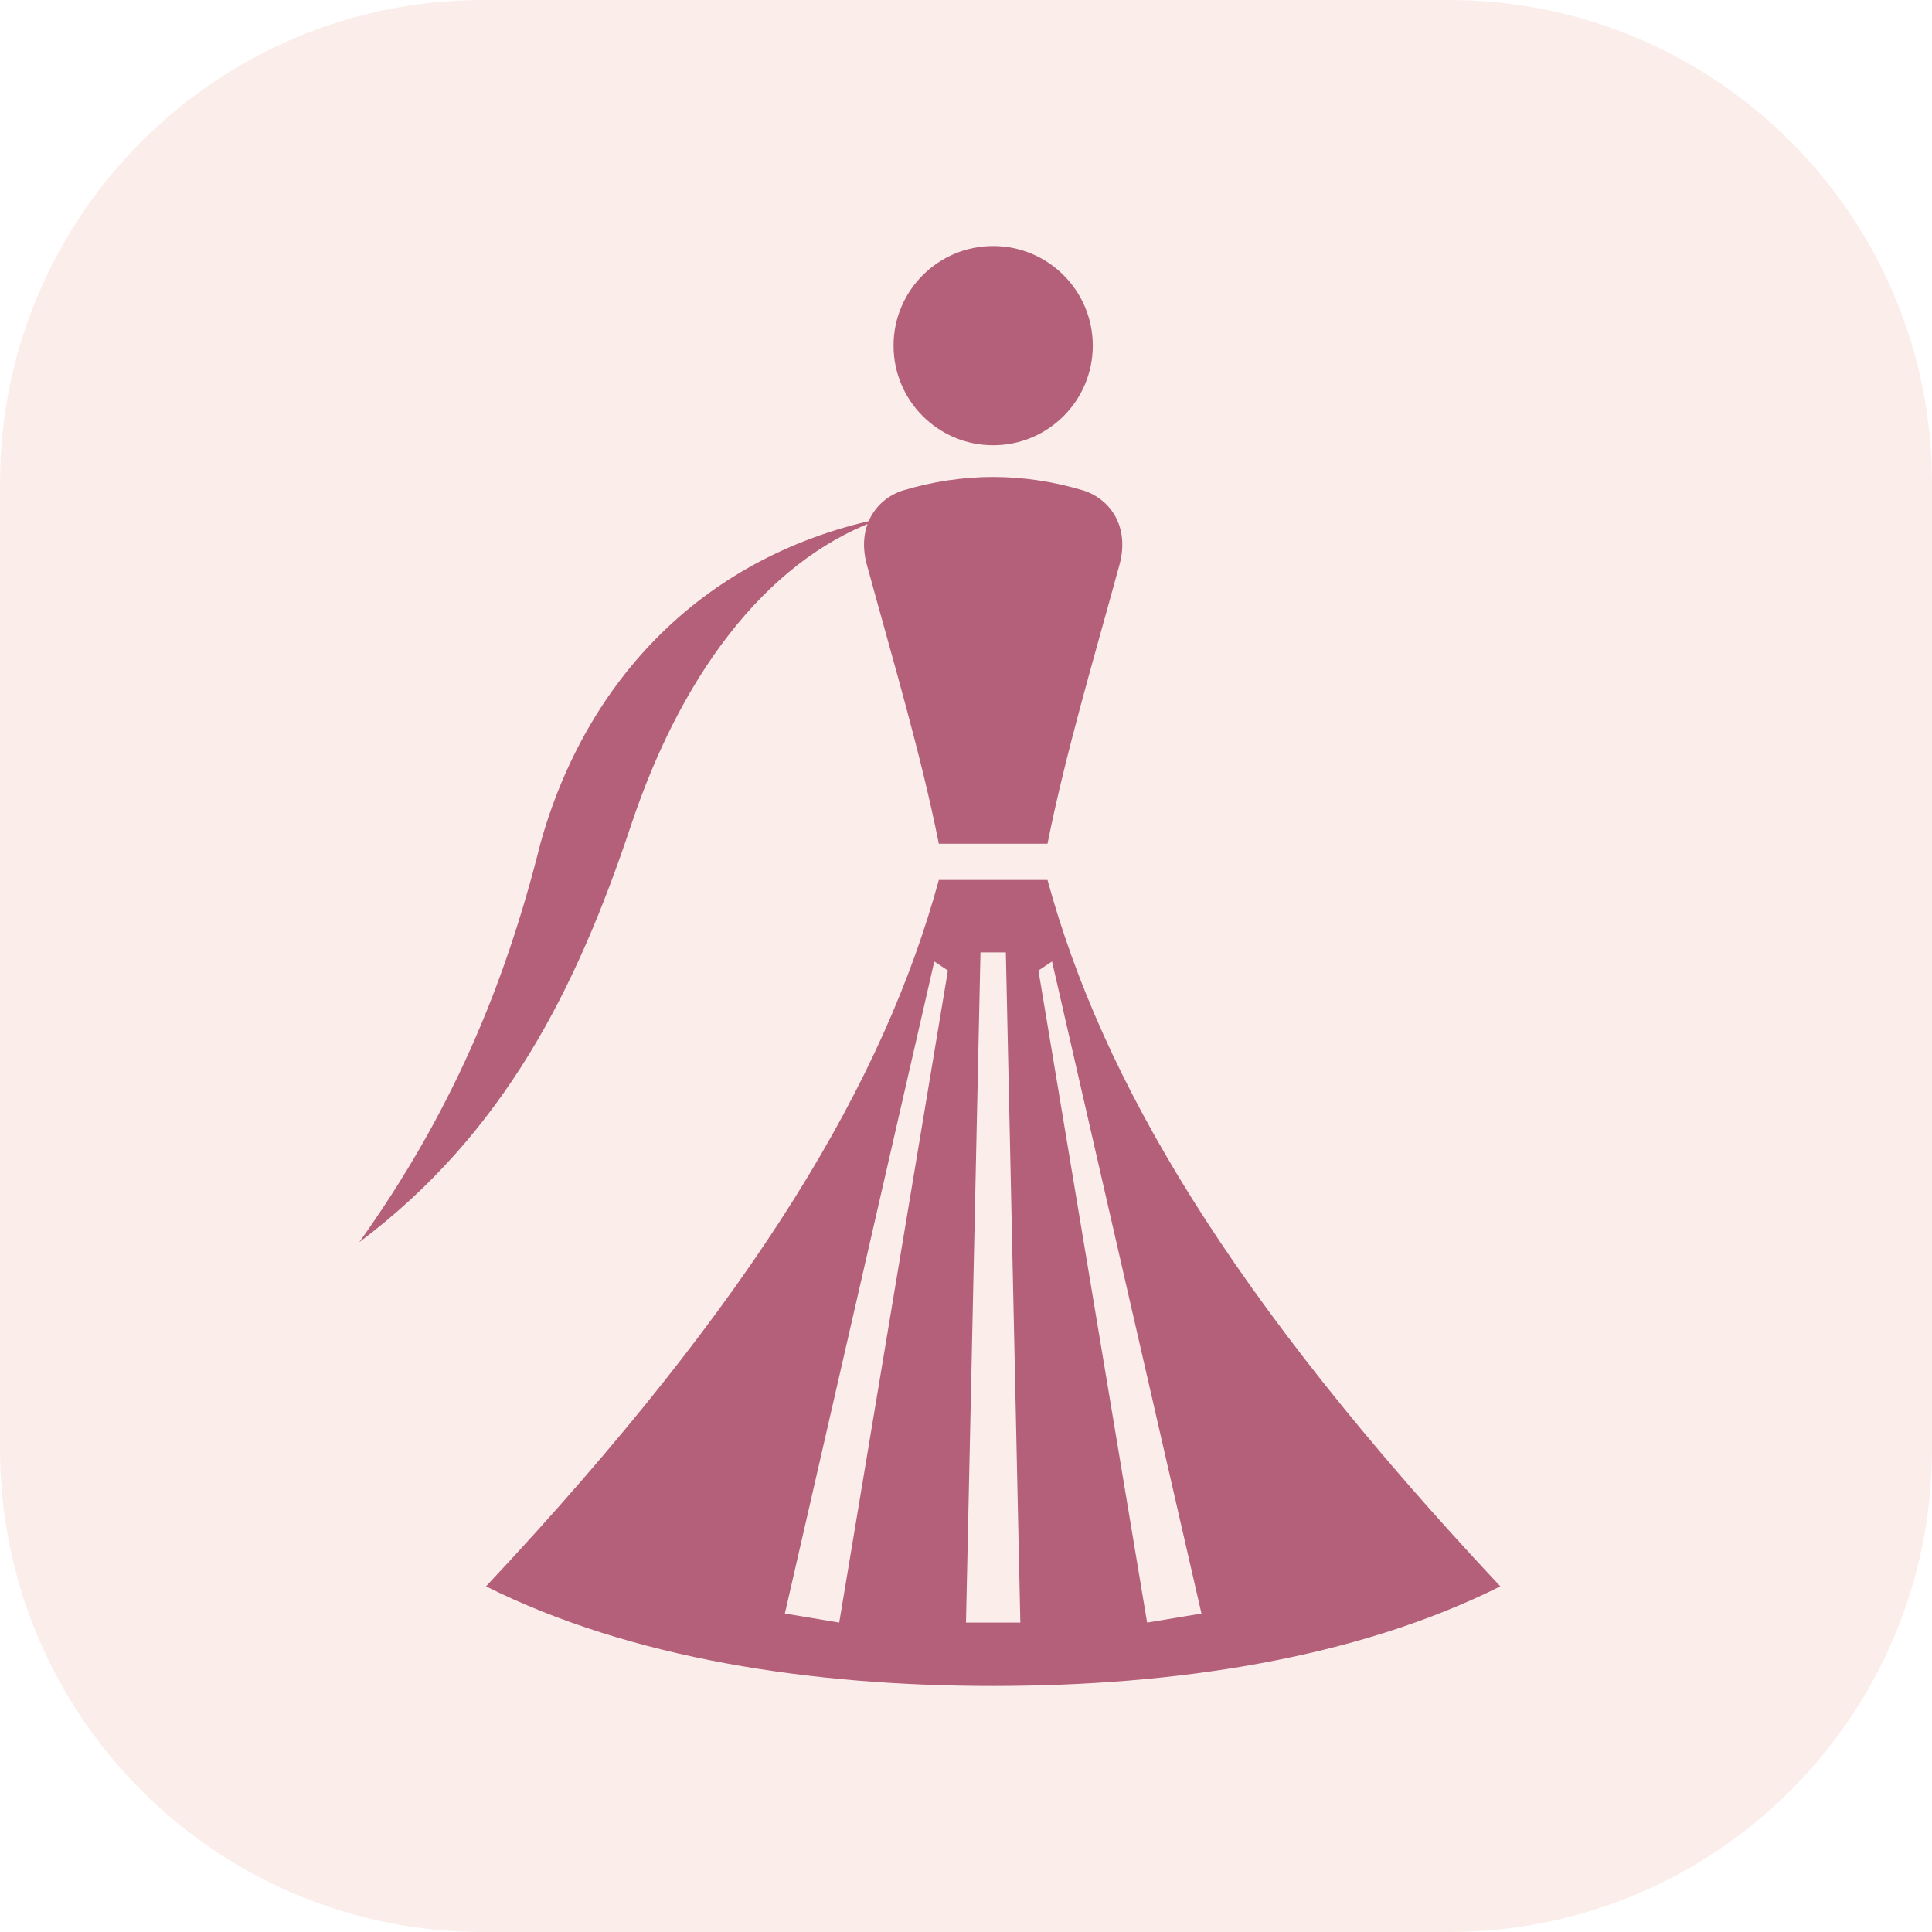
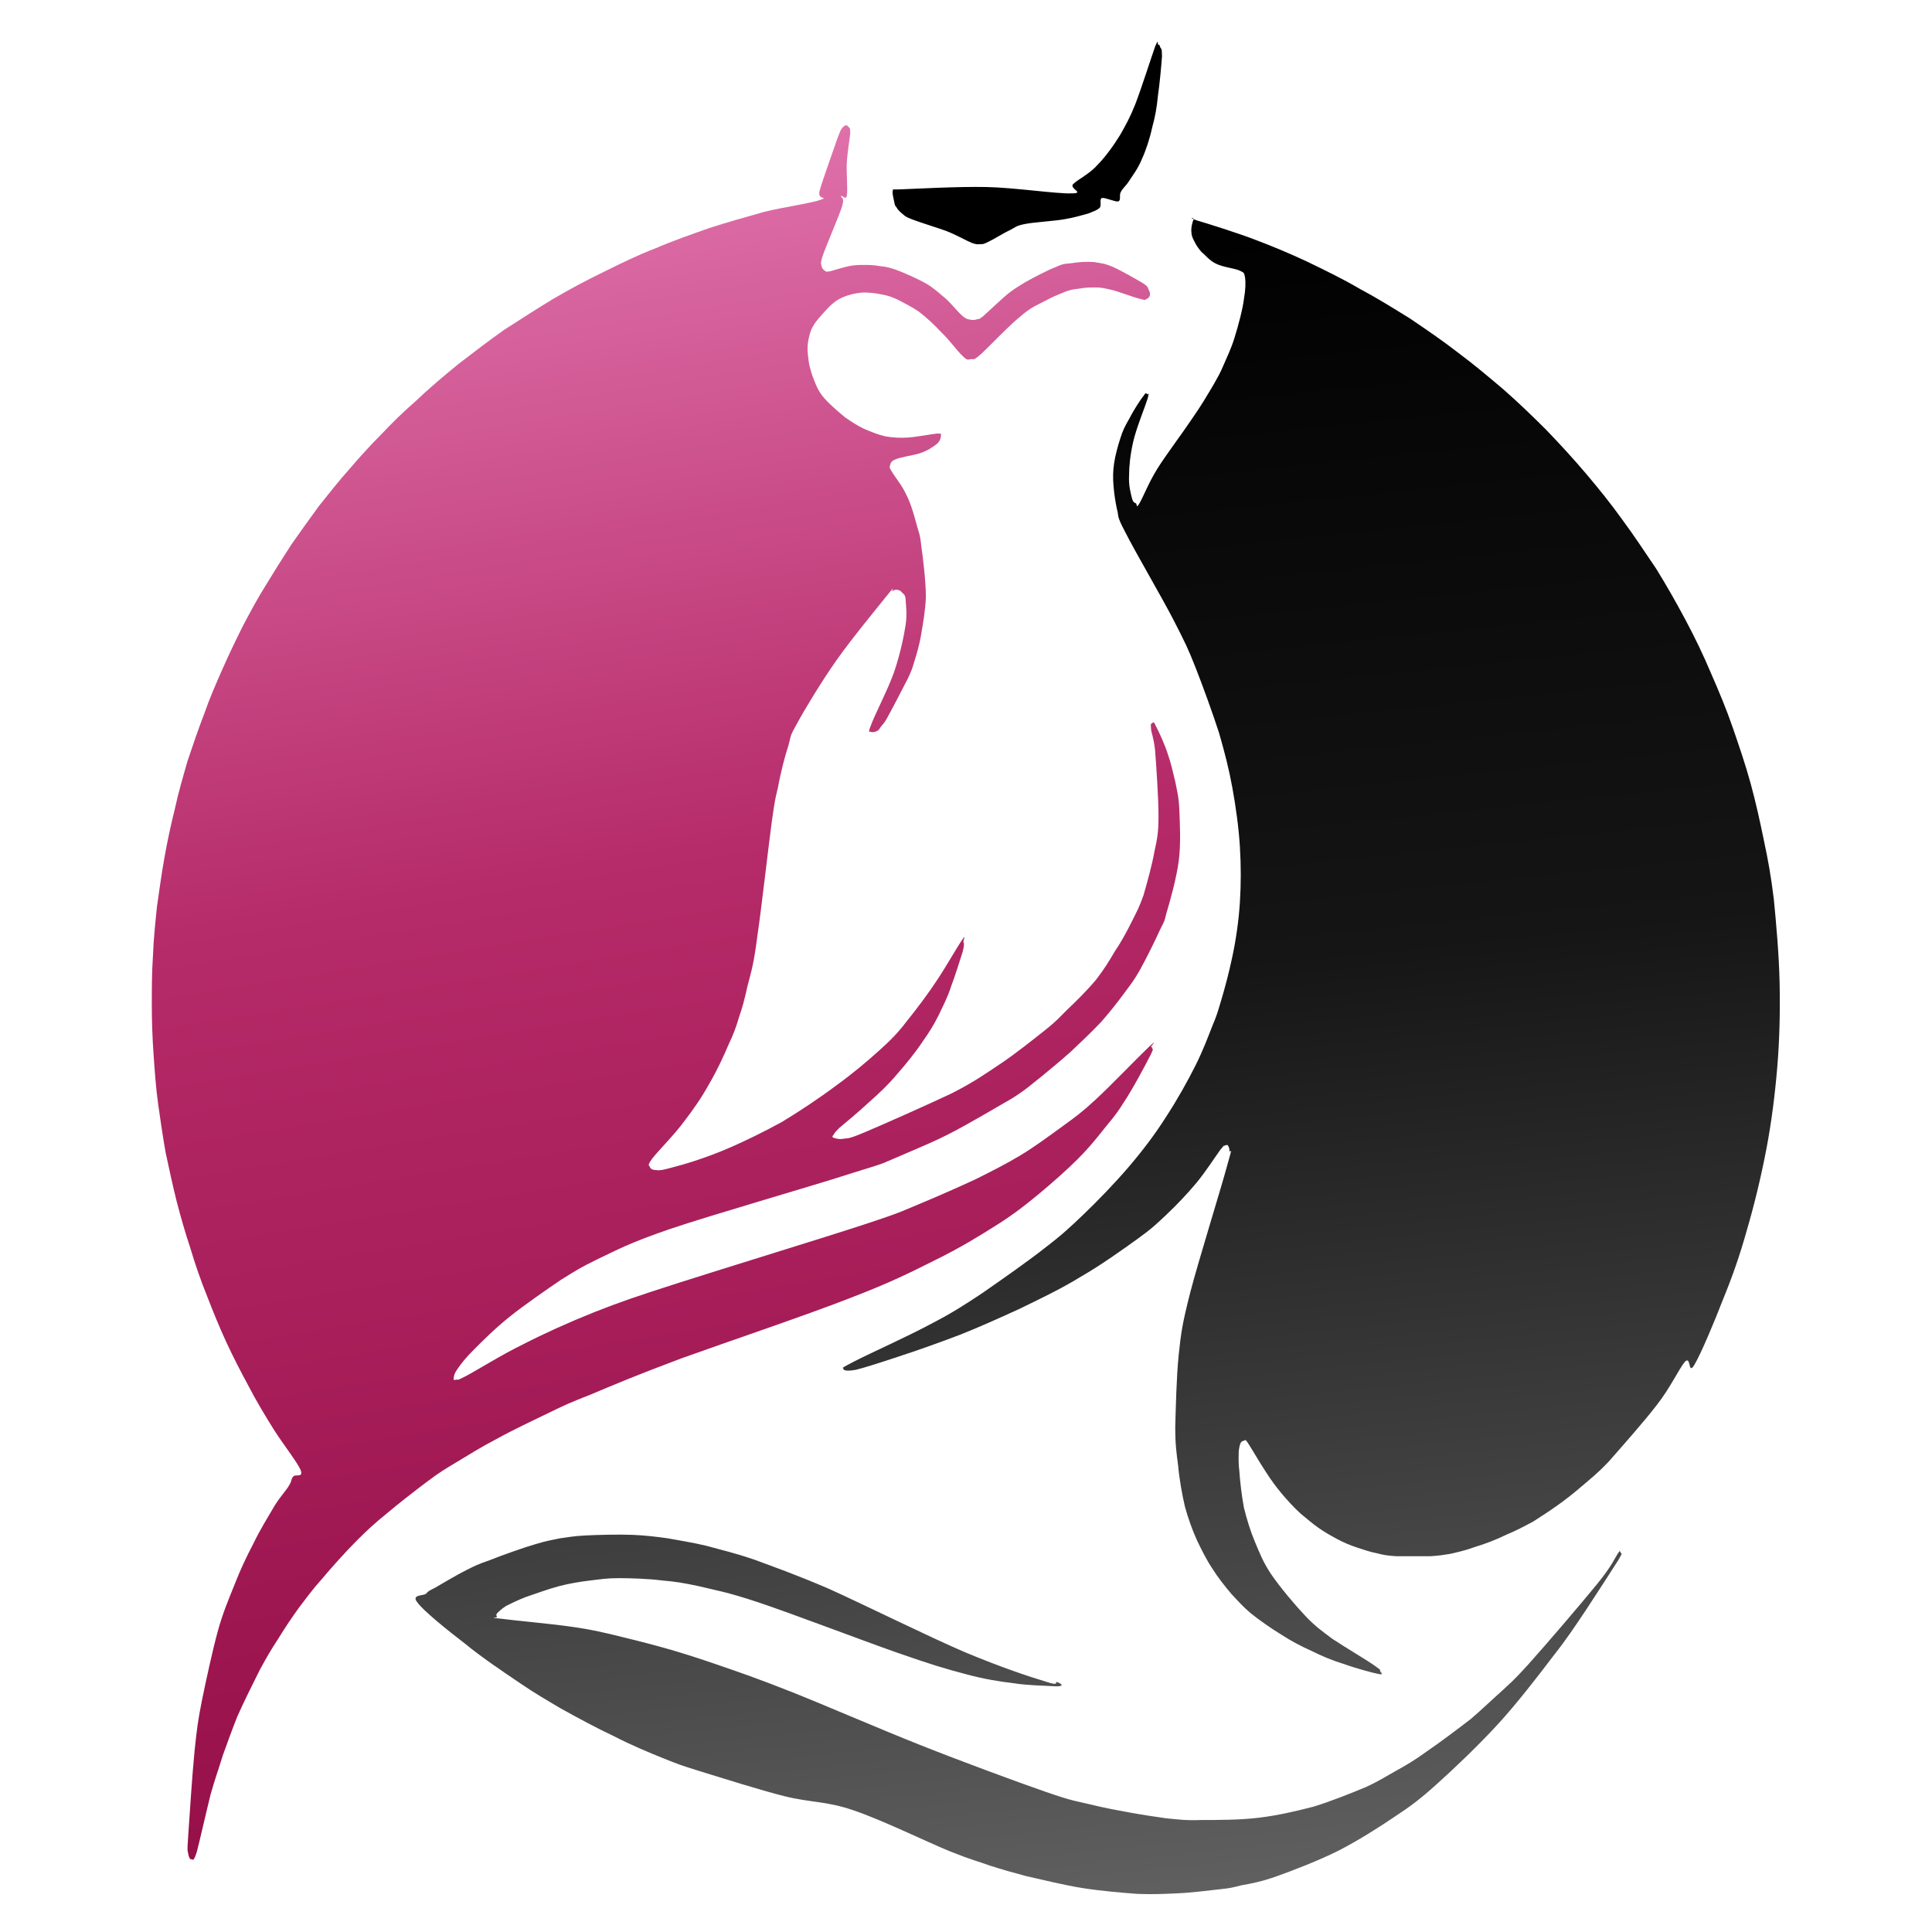
- <svg xmlns="http://www.w3.org/2000/svg" viewBox="0 0 64 64">
-   <rect width="64" height="64" rx="16" fill="#fbeeea" />
-   <g transform="translate(2.90,2.75) scale(0.3)">
-     <circle cx="100" cy="29" r="11" fill="#b5607a" />
-     <path d="M90,45 Q100,42 110,45 C113,46 115,49 114,53 C111,64 108,74 106,84 L94,84 C92,74 89,64 86,53 C85,49 87,46 90,45 Z" fill="#b5607a" />
-     <path d="M94,88 L106,88 C112,110 126,134 156,166 C140,174 120,177 100,177 C80,177 60,174 44,166 C74,134 88,110 94,88 Z M98.6,96 L101.4,96 L103,170 L97,170 Z M93.5,97 L95,98 L83,170 L77,169 Z M105,98 L106.5,97 L123,169 L117,170 Z" fill="#b5607a" fill-rule="evenodd" />
-     <path d="M88,48 C76,52 66,64 60,82 C54,100 46,116 30,128 C40,114 46,100 50,84 C55,66 68,52 88,48 Z" fill="#b5607a" />
+ <svg xmlns="http://www.w3.org/2000/svg" viewBox="-16.9 5.6 334.7 334.7" width="64" height="64">
+   <defs>
+     <linearGradient id="fm" gradientUnits="userSpaceOnUse" x1="60" y1="20" x2="110" y2="330">
+       <stop offset="0" stop-color="#e57bb4" />
+       <stop offset="0.45" stop-color="#b52a68" />
+       <stop offset="1" stop-color="#930d45" />
+     </linearGradient>
+     <linearGradient id="fk" gradientUnits="userSpaceOnUse" x1="200" y1="40" x2="230" y2="330">
+       <stop offset="0" stop-color="#000000" />
+       <stop offset="0.45" stop-color="#151515" />
+       <stop offset="1" stop-color="#606060" />
+     </linearGradient>
+   </defs>
+   <g transform="translate(0.00,0.00)">
+     <path d="M129.6,27.3C129.4,27.4 129.1,27.6 128.9,27.9C128.7,28.3 128.9,27.7 128.2,29.5C127.6,31.3 125.6,36.8 125.1,38.6C124.6,40.4 126.8,39.6 125.3,40.2C123.7,40.8 118.7,41.5 115.5,42.3C112.3,43.2 109.1,44.1 106,45.1C102.9,46.2 99.7,47.3 96.7,48.6C93.6,49.8 90.7,51.2 87.7,52.7C84.8,54.1 81.8,55.7 78.9,57.4C76.1,59.1 73.3,60.9 70.5,62.7C67.8,64.6 65.2,66.6 62.6,68.6C60,70.7 57.3,73 55.1,75.1C52.8,77.1 51,78.9 49.1,80.9C47.2,82.8 45.4,84.8 43.6,86.9C41.8,88.9 40.1,91.1 38.4,93.2C36.8,95.4 35.2,97.6 33.6,99.9C32.1,102.2 30.6,104.6 29.2,106.9C27.7,109.3 26.4,111.7 25.1,114.2C23.9,116.6 22.7,119.1 21.6,121.6C20.5,124.1 19.4,126.6 18.5,129.2C17.5,131.8 16.5,134.7 15.6,137.4C14.8,140.2 14,142.9 13.4,145.7C12.7,148.5 12.1,151.3 11.6,154.1C11.1,156.9 10.7,159.8 10.3,162.6C10,165.5 9.7,168.3 9.6,171.2C9.4,174 9.4,176.9 9.4,179.7C9.4,182.5 9.5,185.4 9.7,188.2C9.9,191.1 10.1,194 10.5,196.9C10.9,199.7 11.3,202.5 11.8,205.3C12.4,208.1 13,210.9 13.7,213.7C14.4,216.4 15.2,219.2 16.1,221.9C16.9,224.6 17.9,227.5 19,230.2C20,232.8 21.1,235.5 22.3,238.1C23.5,240.7 24.8,243.2 26.2,245.8C27.5,248.3 29,250.8 30.5,253.2C32,255.6 34.6,258.9 35.2,260.3C35.7,261.7 34.2,260.9 33.9,261.4C33.5,261.8 33.7,262.1 33.2,262.9C32.7,263.8 31.7,264.8 30.7,266.4C29.7,268.1 28.1,270.7 27,273C25.8,275.3 24.7,277.6 23.7,280.2C22.7,282.7 21.7,285 20.8,288.3C19.9,291.6 18.8,296.7 18.1,300.1C17.4,303.6 17.2,305.1 16.8,309C16.4,313 15.9,320.8 15.7,323.7C15.5,326.7 15.6,326 15.7,326.7C15.8,327.3 16,327.8 16.3,327.7C16.5,327.7 16.6,328.3 17.2,326.4C17.7,324.5 18.9,319.2 19.6,316.4C20.4,313.6 21,312 21.7,309.7C22.5,307.5 23.2,305.5 24.2,303C25.3,300.5 27,297.1 28.1,294.9C29.3,292.7 30.1,291.3 31.3,289.5C32.4,287.7 33.6,285.9 34.9,284.1C36.2,282.4 37.2,281 38.9,279.1C40.5,277.2 43,274.4 44.9,272.5C46.7,270.7 48,269.5 50.1,267.8C52.1,266.1 55.2,263.7 57.2,262.2C59.2,260.7 60.2,260.1 62.2,258.9C64.2,257.7 66.4,256.3 69.1,254.9C71.8,253.4 75.8,251.5 78.5,250.2C81.2,248.9 81.6,248.7 85.4,247.2C89.2,245.6 93.7,243.7 101.2,240.9C108.7,238.2 122.9,233.4 130.3,230.5C137.6,227.7 140.9,226 145.1,223.9C149.4,221.8 152.8,219.7 155.8,217.8C158.8,215.9 160.7,214.4 163,212.5C165.3,210.6 168,208.2 169.7,206.5C171.5,204.7 172.4,203.6 173.7,202C175,200.3 176.3,199 177.7,196.7C179.2,194.5 181.6,190 182.4,188.4C183.2,186.8 182.6,187.5 182.7,187.2C182.7,187 182.6,187 182.5,186.9C182.5,186.9 183.8,185.4 182.2,186.9C180.5,188.5 175.4,193.8 172.9,196.1C170.4,198.4 169.4,199.1 167.2,200.7C165,202.3 162.3,204.3 159.8,205.8C157.3,207.3 154.9,208.5 152.1,209.9C149.3,211.2 145.9,212.7 142.8,214C139.6,215.3 139.9,215.4 132.9,217.7C125.9,220 108.6,225.3 100.8,227.8C93,230.3 90.7,231.1 86.1,232.9C81.6,234.7 77.4,236.6 73.7,238.5C70,240.3 65.7,243 63.8,244C61.9,245 62.5,244.5 62.2,244.6C61.8,244.7 61.6,244.7 61.7,244.4C61.7,244.1 61.8,243.5 62.4,242.7C63,241.8 63.8,240.8 65.3,239.3C66.8,237.8 68.9,235.7 71.4,233.7C73.9,231.7 77.8,229 80.3,227.3C82.9,225.7 83.6,225.2 86.7,223.7C89.9,222.2 91.9,221 99.2,218.5C106.6,216 124.4,210.9 130.8,208.8C137.3,206.8 135.3,207.4 138,206.3C140.7,205.1 143.8,203.9 147.2,202.2C150.6,200.5 155.6,197.5 158.4,195.9C161.1,194.2 161.7,193.5 163.4,192.2C165.1,190.8 166.8,189.4 168.6,187.8C170.3,186.2 172.3,184.3 173.9,182.6C175.4,180.9 176.8,179.1 177.9,177.6C179,176.1 179.6,175.4 180.6,173.6C181.6,171.8 183.3,168.4 184,166.8C184.8,165.1 184.7,165.7 185.2,163.7C185.8,161.7 186.9,157.8 187.3,154.8C187.7,151.8 187.5,148.1 187.4,145.8C187.3,143.5 187,142.6 186.7,141C186.3,139.4 186,137.9 185.4,136.2C184.9,134.6 183.8,132.2 183.3,131.3C182.9,130.4 182.9,130.8 182.7,130.9C182.6,130.9 182.4,130.9 182.5,131.7C182.5,132.5 182.9,133 183.2,135.5C183.4,138 183.8,143.9 183.8,146.9C183.8,149.8 183.6,150.8 183.1,153.1C182.7,155.4 181.8,158.6 181.2,160.7C180.5,162.7 180,163.6 179.2,165.2C178.4,166.8 177.4,168.7 176.3,170.3C175.3,172 174.4,173.5 173,175.3C171.6,177 169.4,179.2 167.9,180.6C166.4,182.1 166,182.6 164.1,184.1C162.2,185.6 159.1,188.1 156.4,189.9C153.7,191.7 151.9,193 148,195C144,196.9 135.9,200.5 132.8,201.8C129.7,203.1 130,202.7 129.1,202.9C128.3,203 127.8,202.8 127.5,202.7C127.2,202.6 127.3,202.4 127.5,202.2C127.7,201.9 127.5,202 128.5,201C129.6,200.1 132.1,198 133.7,196.5C135.4,195 137,193.5 138.5,191.7C140,190 141.7,187.9 142.9,186.1C144.1,184.4 144.9,183.1 145.7,181.5C146.5,179.8 147.3,178.3 147.9,176.4C148.6,174.6 149.5,171.6 149.9,170.4C150.2,169.1 150.1,169.1 150,168.8C150,168.4 150.5,167.3 149.8,168.4C149,169.5 147.1,172.9 145.5,175.3C144,177.6 141.9,180.4 140.2,182.5C138.6,184.6 137.4,185.8 135.4,187.6C133.3,189.5 130.8,191.6 127.9,193.7C125.1,195.8 121.5,198.2 118.5,200C115.4,201.7 112.3,203.2 109.8,204.3C107.3,205.4 105.3,206.1 103.5,206.7C101.7,207.3 100.1,207.7 99,208C97.9,208.3 97.3,208.4 96.7,208.3C96.2,208.3 95.8,208.1 95.7,207.8C95.6,207.4 95.1,207.7 96.1,206.3C97.1,205 100,202.1 101.6,199.9C103.3,197.7 104.8,195.5 106,193.3C107.3,191.1 108.5,188.5 109.3,186.6C110.2,184.7 110.6,183.6 111.1,181.9C111.7,180.2 112.1,178.7 112.6,176.4C113.2,174.1 113.7,172.6 114.3,167.8C115,163.1 116.2,152.4 116.8,148C117.4,143.7 117.4,144.1 117.9,141.9C118.3,139.6 119.1,136.5 119.7,134.7C120.2,132.9 119.8,133.4 121.2,130.9C122.5,128.5 125.4,123.7 128,120C130.6,116.3 135.3,110.6 136.9,108.6C138.5,106.6 137.4,108.1 137.7,108C138,107.8 138.3,107.7 138.6,107.8C138.9,107.8 139.2,108 139.4,108.3C139.6,108.5 139.9,108.5 140,109.5C140,110.4 140.3,111.7 140,113.8C139.7,115.8 139,119.1 138,122C137,124.9 134.6,129.5 134,131.2C133.3,132.9 133.9,132.2 134,132.4C134.2,132.5 134.6,132.4 134.9,132.3C135.2,132.2 135.4,132 135.7,131.5C136.1,131 136.4,130.8 137.1,129.4C137.9,128 139.6,124.6 140.4,123.1C141.1,121.6 141.1,121.5 141.5,120.2C141.9,118.9 142.4,117.3 142.7,115.4C143,113.6 143.4,111.5 143.5,109C143.5,106.4 143,102.2 142.7,100.2C142.5,98.1 142.3,98 141.9,96.5C141.5,95 140.9,92.8 140.1,91.3C139.4,89.7 138.1,88.2 137.6,87.3C137.1,86.5 137.2,86.6 137.3,86.2C137.4,85.9 137.4,85.5 138.2,85.2C139,84.8 141.2,84.5 142.2,84.2C143.2,83.9 143.5,83.7 144.1,83.4C144.7,83 145.4,82.6 145.7,82.2C146,81.8 146.1,81.4 146.1,81.1C146.1,80.9 146.4,80.7 145.5,80.7C144.5,80.8 141.9,81.3 140.4,81.4C138.9,81.5 137.8,81.4 136.5,81.2C135.2,80.9 134,80.4 132.8,79.9C131.6,79.3 130.8,78.8 129.5,77.9C128.3,76.9 126.5,75.4 125.5,74.1C124.6,72.9 124.2,71.6 123.8,70.6C123.5,69.6 123.3,69 123.2,68.2C123.1,67.4 123,66.7 123,66C123,65.3 123.1,64.6 123.3,63.8C123.5,63.1 123.6,62.6 124.2,61.7C124.8,60.8 126.2,59.3 127,58.5C127.8,57.8 128.2,57.5 129.1,57.1C130,56.7 131.2,56.4 132.3,56.3C133.4,56.2 134.8,56.4 135.8,56.6C136.9,56.8 137.5,57 138.6,57.5C139.7,58.1 141,58.7 142.3,59.6C143.6,60.6 145,61.9 146.2,63.2C147.5,64.4 149,66.5 149.9,67.3C150.7,68.1 150.8,67.9 151.3,67.8C151.9,67.8 151.7,68.1 153.1,66.9C154.5,65.6 158,61.9 159.9,60.4C161.7,58.8 162.9,58.4 164.2,57.7C165.5,57 166.5,56.6 167.5,56.2C168.4,55.8 169.2,55.7 170.1,55.6C171,55.4 172,55.4 172.9,55.4C173.8,55.4 174.3,55.5 175.6,55.8C176.9,56.1 179.7,57.2 180.7,57.4C181.7,57.7 181.5,57.5 181.7,57.4C182,57.3 182.2,57.1 182.3,56.8C182.4,56.5 182.3,56.2 182.1,55.8C181.9,55.4 182.1,55.3 181,54.6C180,54 177.2,52.4 175.8,51.8C174.4,51.2 173.8,51.2 172.6,51C171.4,50.9 169.8,51 168.7,51.2C167.5,51.3 167.2,51.3 165.9,51.9C164.6,52.4 162.1,53.7 160.7,54.5C159.4,55.3 159,55.5 157.7,56.5C156.5,57.5 154.3,59.6 153.4,60.4C152.5,61.1 152.7,60.8 152.4,60.9C152.1,61 151.7,61.1 151.3,61C150.9,60.9 150.6,61 149.8,60.3C149.1,59.7 147.9,58.2 146.9,57.3C145.8,56.4 144.9,55.5 143.5,54.7C142.1,53.9 139.8,52.9 138.5,52.4C137.1,51.9 136.5,51.8 135.5,51.7C134.5,51.5 133.6,51.5 132.7,51.5C131.8,51.5 131.2,51.5 130.2,51.7C129.2,51.9 127.6,52.4 126.9,52.6C126.2,52.7 126.2,52.7 126,52.5C125.7,52.3 125.5,52.1 125.4,51.6C125.4,51.2 125.1,51.5 125.7,49.7C126.3,48 128.5,42.9 129,41.3C129.5,39.6 128.7,39.9 128.8,39.6C129,39.3 129.6,40.4 129.8,39.5C130,38.5 129.7,35.6 129.8,33.8C129.9,32 130.3,29.7 130.4,28.7C130.4,27.7 130.3,27.8 130.1,27.6C130,27.4 129.8,27.3 129.6,27.3Z" fill="url(#fm)" fill-rule="evenodd" />
+     <path d="M183.7,13.3C183.6,13.3 183.9,12 183.2,13.7C182.6,15.4 180.8,21 179.8,23.6C178.8,26.1 178.2,27.1 177.2,28.9C176.1,30.7 174.6,32.8 173.2,34.2C171.9,35.7 169.8,36.7 169,37.5C168.3,38.3 171.2,39.1 168.7,39.1C166.2,39.2 158.9,38.1 154,38C149,37.9 141.9,38.3 139.2,38.4C136.6,38.5 138,38.2 137.8,38.5C137.6,38.9 137.9,40 138,40.5C138.1,41 138.1,41.2 138.4,41.5C138.6,41.9 139,42.3 139.5,42.7C139.9,43 139.8,43.1 141.1,43.6C142.4,44.1 145.3,45 147,45.6C148.8,46.3 150.5,47.3 151.5,47.7C152.4,48 152.4,47.9 152.9,47.9C153.4,47.9 153.5,47.9 154.3,47.5C155.2,47.1 156.9,46 158,45.5C159,45 159.1,44.7 160.7,44.4C162.2,44.1 165.6,43.9 167.4,43.6C169.2,43.3 170.5,42.9 171.6,42.6C172.6,42.2 173.2,42 173.6,41.6C174,41.2 173.5,40.1 174,39.9C174.6,39.8 176.3,40.6 176.8,40.5C177.4,40.3 176.9,39.4 177.3,38.8C177.6,38.2 178.2,37.8 178.8,36.8C179.4,35.9 180.3,34.7 180.9,33.2C181.6,31.7 182.3,29.6 182.7,27.7C183.2,25.9 183.5,24.3 183.7,22.2C184,20.2 184.3,16.8 184.4,15.4C184.4,14 184.3,14.1 184.1,13.8C184,13.4 183.9,13.3 183.7,13.3Z M190.5,43.8C188.7,43.2 190,43.3 189.9,43.6C189.7,43.9 189.4,45.1 189.5,45.8C189.5,46.4 189.7,46.8 190,47.4C190.3,48 190.6,48.5 191.2,49.2C191.9,49.8 192.7,50.8 193.8,51.3C195,51.9 197.1,52.1 197.9,52.5C198.7,52.9 198.6,52.8 198.8,53.7C198.9,54.5 198.9,55.7 198.6,57.4C198.4,59.1 197.6,62.1 197,64C196.4,66 195.6,67.6 195,69C194.4,70.4 194.2,70.7 193.3,72.3C192.4,73.8 191.2,75.9 189.5,78.3C187.9,80.7 185.1,84.4 183.6,86.8C182.1,89.2 181.1,91.8 180.5,92.8C179.9,93.8 180.1,93 179.9,92.8C179.7,92.7 179.4,92.7 179.2,91.9C179,91.1 178.6,89.7 178.7,88C178.7,86.4 178.9,84.4 179.4,82.2C179.9,79.9 181.5,76 181.9,74.7C182.3,73.3 181.9,74 181.8,73.9C181.7,73.8 181.7,73.4 181.2,74.2C180.6,74.9 179.3,77 178.7,78.2C178,79.4 177.6,80.2 177.2,81.5C176.8,82.7 176.3,84.5 176.1,85.9C175.9,87.3 175.9,88.4 176,89.7C176.1,91 176.3,92.4 176.6,93.8C177,95.2 176.4,94.7 178.1,97.9C179.7,101.1 184.4,109.1 186.4,113C188.4,116.9 188.9,117.9 190.2,121.2C191.5,124.5 193.2,129.2 194.3,132.6C195.3,136.1 196,138.8 196.6,142.1C197.2,145.4 197.7,149 197.9,152.3C198.1,155.6 198.1,158.7 197.9,161.9C197.7,165.1 197.2,168.5 196.6,171.3C196,174.2 195.2,177.1 194.6,179.1C194,181.1 193.9,181.5 193.1,183.4C192.4,185.2 191.5,187.6 190.2,190.2C188.9,192.8 187,196.2 185.1,199.1C183.2,202.1 181,205 178.6,207.8C176.2,210.6 173.3,213.6 170.9,215.9C168.5,218.2 167,219.6 164.1,221.8C161.2,224.1 156.6,227.3 153.3,229.6C150,231.8 147.8,233.2 144.1,235.1C140.4,237.1 133.7,240.1 131.2,241.4C128.7,242.7 129.1,242.5 129.2,242.7C129.2,243 129.7,243.2 131.4,242.9C133,242.5 135.8,241.6 138.8,240.6C141.9,239.6 146.1,238.1 149.5,236.8C153,235.4 156.1,234 159.6,232.4C163.1,230.7 166.9,228.9 170.3,226.8C173.8,224.8 177.7,222 180.2,220.2C182.7,218.4 183.5,217.6 185.2,216C186.9,214.4 188.8,212.4 190.3,210.6C191.9,208.7 193.7,205.9 194.5,204.8C195.4,203.7 195,204.2 195.2,204.1C195.4,204 195.6,203.9 195.8,204C195.9,204.2 196.1,204.4 196.1,205C196.1,205.6 196.9,203.4 195.7,207.5C194.6,211.6 190.7,224.1 189.3,229.5C187.9,235 187.7,236.5 187.3,240.3C186.9,244.2 186.8,249.5 186.7,252.7C186.7,255.9 186.9,257.2 187.2,259.5C187.4,261.8 187.9,264.6 188.4,266.7C189,268.8 189.6,270.5 190.4,272.3C191.2,274 192.1,275.8 193.1,277.3C194.1,278.9 195.3,280.4 196.4,281.7C197.6,283 198.4,283.9 199.8,285.1C201.3,286.3 203.3,287.7 205.1,288.8C206.8,289.9 208.5,290.8 210.3,291.6C212.1,292.5 214,293.3 216,293.9C217.9,294.6 220.9,295.4 221.9,295.6C223,295.8 222.3,295.4 222.2,295.1C222.1,294.9 222.6,295.1 221.3,294.2C219.9,293.2 216,290.9 213.9,289.5C211.9,288 210.9,287.3 209.2,285.5C207.4,283.6 204.8,280.5 203.3,278.3C201.9,276.2 201.3,274.6 200.5,272.7C199.7,270.8 199.1,268.8 198.6,266.8C198.2,264.7 197.9,262 197.8,260.4C197.6,258.8 197.7,257.8 197.7,257C197.8,256.2 197.9,255.9 198,255.6C198.2,255.3 198.4,255.2 198.6,255.2C198.8,255.2 198.7,254.7 199.3,255.6C199.9,256.5 201.4,259.1 202.4,260.6C203.3,262 204.1,263.1 205.1,264.3C206.1,265.5 207.3,266.8 208.4,267.8C209.5,268.7 210.4,269.5 211.4,270.2C212.5,271 213.6,271.6 214.7,272.2C215.8,272.8 217,273.3 218.2,273.7C219.4,274.1 220.6,274.5 221.7,274.7C222.8,275 223.5,275.1 225,275.2C226.5,275.2 229.4,275.2 230.9,275.2C232.5,275.1 233,275 234.3,274.8C235.6,274.5 237,274.2 238.6,273.6C240.3,273.1 242.4,272.3 244,271.5C245.7,270.8 247.2,270 248.7,269.2C250.1,268.3 251.5,267.4 252.9,266.4C254.3,265.4 255.6,264.4 257.1,263.1C258.6,261.8 259.6,261.1 261.8,258.8C263.9,256.4 268,251.8 270.2,248.9C272.4,246.1 274,242.7 275,241.5C276.1,240.4 275.5,243.9 276.6,242.1C277.7,240.3 280.1,234.6 281.6,230.7C283.2,226.8 284.5,223.1 285.7,218.8C287,214.4 288.2,209.4 289.1,204.7C290,200 290.6,195.2 291,190.4C291.4,185.6 291.5,180.7 291.4,175.9C291.3,171 290.8,165.5 290.4,161.4C289.9,157.3 289.4,154.6 288.7,151.3C288,147.9 287.3,144.7 286.4,141.4C285.5,138.1 284.4,134.9 283.3,131.7C282.2,128.5 280.9,125.4 279.5,122.2C278.2,119.1 276.7,116 275.1,113C273.5,110 271.8,107 270,104.1C268.1,101.3 266.2,98.4 264.2,95.7C262.2,92.9 260.1,90.3 257.9,87.7C255.7,85.1 253.4,82.6 251,80.1C248.6,77.7 246.1,75.3 243.6,73.1C241,70.9 238.4,68.7 235.7,66.7C233,64.6 230.2,62.7 227.4,60.8C224.5,59 221.6,57.2 218.6,55.6C215.7,53.9 212.6,52.4 209.5,50.9C206.5,49.5 203.4,48.2 200.2,47C197,45.8 192.2,44.3 190.5,43.8Z M84.6,271.6C82.5,271.7 81.6,271.9 80.1,272.1C78.7,272.4 77.9,272.5 75.9,273.1C73.8,273.7 69.9,275.1 67.9,275.9C65.9,276.6 65.5,276.8 63.9,277.6C62.3,278.4 59.6,280 58.4,280.7C57.2,281.3 57.4,281.2 56.9,281.7C56.4,282.1 54.3,281.8 55.4,283.2C56.5,284.7 60.6,288 63.6,290.3C66.5,292.7 70.4,295.3 73.2,297.2C76,299.1 77.6,300 80.3,301.6C83,303.1 86.5,305 89.5,306.4C92.4,307.9 95.5,309.2 98,310.2C100.5,311.2 100.7,311.3 104.2,312.4C107.8,313.5 114.7,315.7 119.1,316.8C123.6,317.9 126.2,317.6 130.9,319.2C135.7,320.8 143.7,324.7 147.6,326.3C151.6,327.9 152.4,328 154.6,328.8C156.8,329.5 158.2,329.9 160.8,330.6C163.5,331.2 167.5,332.2 170.7,332.7C173.9,333.2 177.5,333.5 180.2,333.7C183,333.8 184.8,333.7 187.1,333.6C189.5,333.5 192.6,333.1 194.4,332.9C196.3,332.7 196.6,332.6 198.2,332.2C199.9,331.9 201.6,331.6 204.4,330.6C207.2,329.6 211.6,327.9 215,326.2C218.3,324.5 221.8,322.3 224.6,320.4C227.5,318.5 229.1,317.3 232.1,314.6C235.1,311.9 239.2,308 242.6,304.3C245.9,300.7 249.6,295.9 252.1,292.6C254.7,289.3 255.9,287.4 257.8,284.6C259.7,281.7 262.5,277.4 263.5,275.8C264.5,274.1 263.8,274.9 263.9,274.7C263.9,274.5 263.8,274.4 263.7,274.4C263.7,274.4 264.1,273.7 263.4,274.7C262.8,275.6 262.4,276.8 259.8,280C257.2,283.2 250.7,290.8 247.9,293.9C245.1,297 244.7,297.2 243,298.8C241.3,300.3 240,301.6 237.9,303.4C235.7,305.1 232.5,307.5 230.3,309C228.1,310.6 226.7,311.4 224.9,312.4C223.1,313.4 222.1,314.1 219.7,315.2C217.3,316.2 213.6,317.7 210.6,318.6C207.5,319.4 204.5,320.1 201.2,320.5C198,320.9 193.9,320.9 191.2,320.9C188.5,321 187.2,320.8 185.1,320.6C183,320.3 181,320 178.8,319.6C176.6,319.2 174.4,318.8 172,318.2C169.5,317.6 169.1,317.7 164.2,316C159.3,314.3 149.8,310.8 142.5,307.9C135.2,305 126,301 120.2,298.7C114.4,296.4 110.9,295.2 107.4,294C103.9,292.8 102,292.2 99.3,291.4C96.5,290.6 93.8,289.9 90.9,289.2C88.1,288.5 85.6,287.9 82,287.4C78.5,286.9 71.8,286.3 69.7,286C67.5,285.8 69.3,285.9 69.2,285.7C69.1,285.5 69,285.4 69.2,285.1C69.5,284.8 70,284.3 70.8,283.8C71.6,283.4 72.6,282.9 74.1,282.3C75.6,281.8 78,280.9 79.9,280.4C81.8,279.9 83.7,279.6 85.4,279.4C87.1,279.2 88.2,279 90.3,279C92.3,279 95.5,279.1 97.8,279.4C100.1,279.6 101.4,279.8 104.2,280.4C107,281.1 108.8,281.3 114.5,283.2C120.2,285.1 132.5,289.8 138.5,291.9C144.5,294 146.9,294.7 150.3,295.6C153.6,296.5 156.2,296.9 158.7,297.2C161.2,297.6 163.8,297.6 165.2,297.7C166.6,297.8 166.8,297.7 167,297.6C167.1,297.4 166.6,297.1 166.2,297C165.7,296.9 166.9,297.8 164.2,296.9C161.5,296.1 156.4,294.4 150.2,291.8C143.9,289.1 132.6,283.5 126.6,280.8C120.5,278.2 117.3,277.1 113.8,275.8C110.3,274.6 108,274.1 105.5,273.4C103,272.8 100.9,272.5 98.8,272.1C96.6,271.8 95,271.6 92.7,271.5C90.3,271.4 86.6,271.5 84.6,271.6Z" fill="url(#fk)" fill-rule="evenodd" />
  </g>
</svg>
